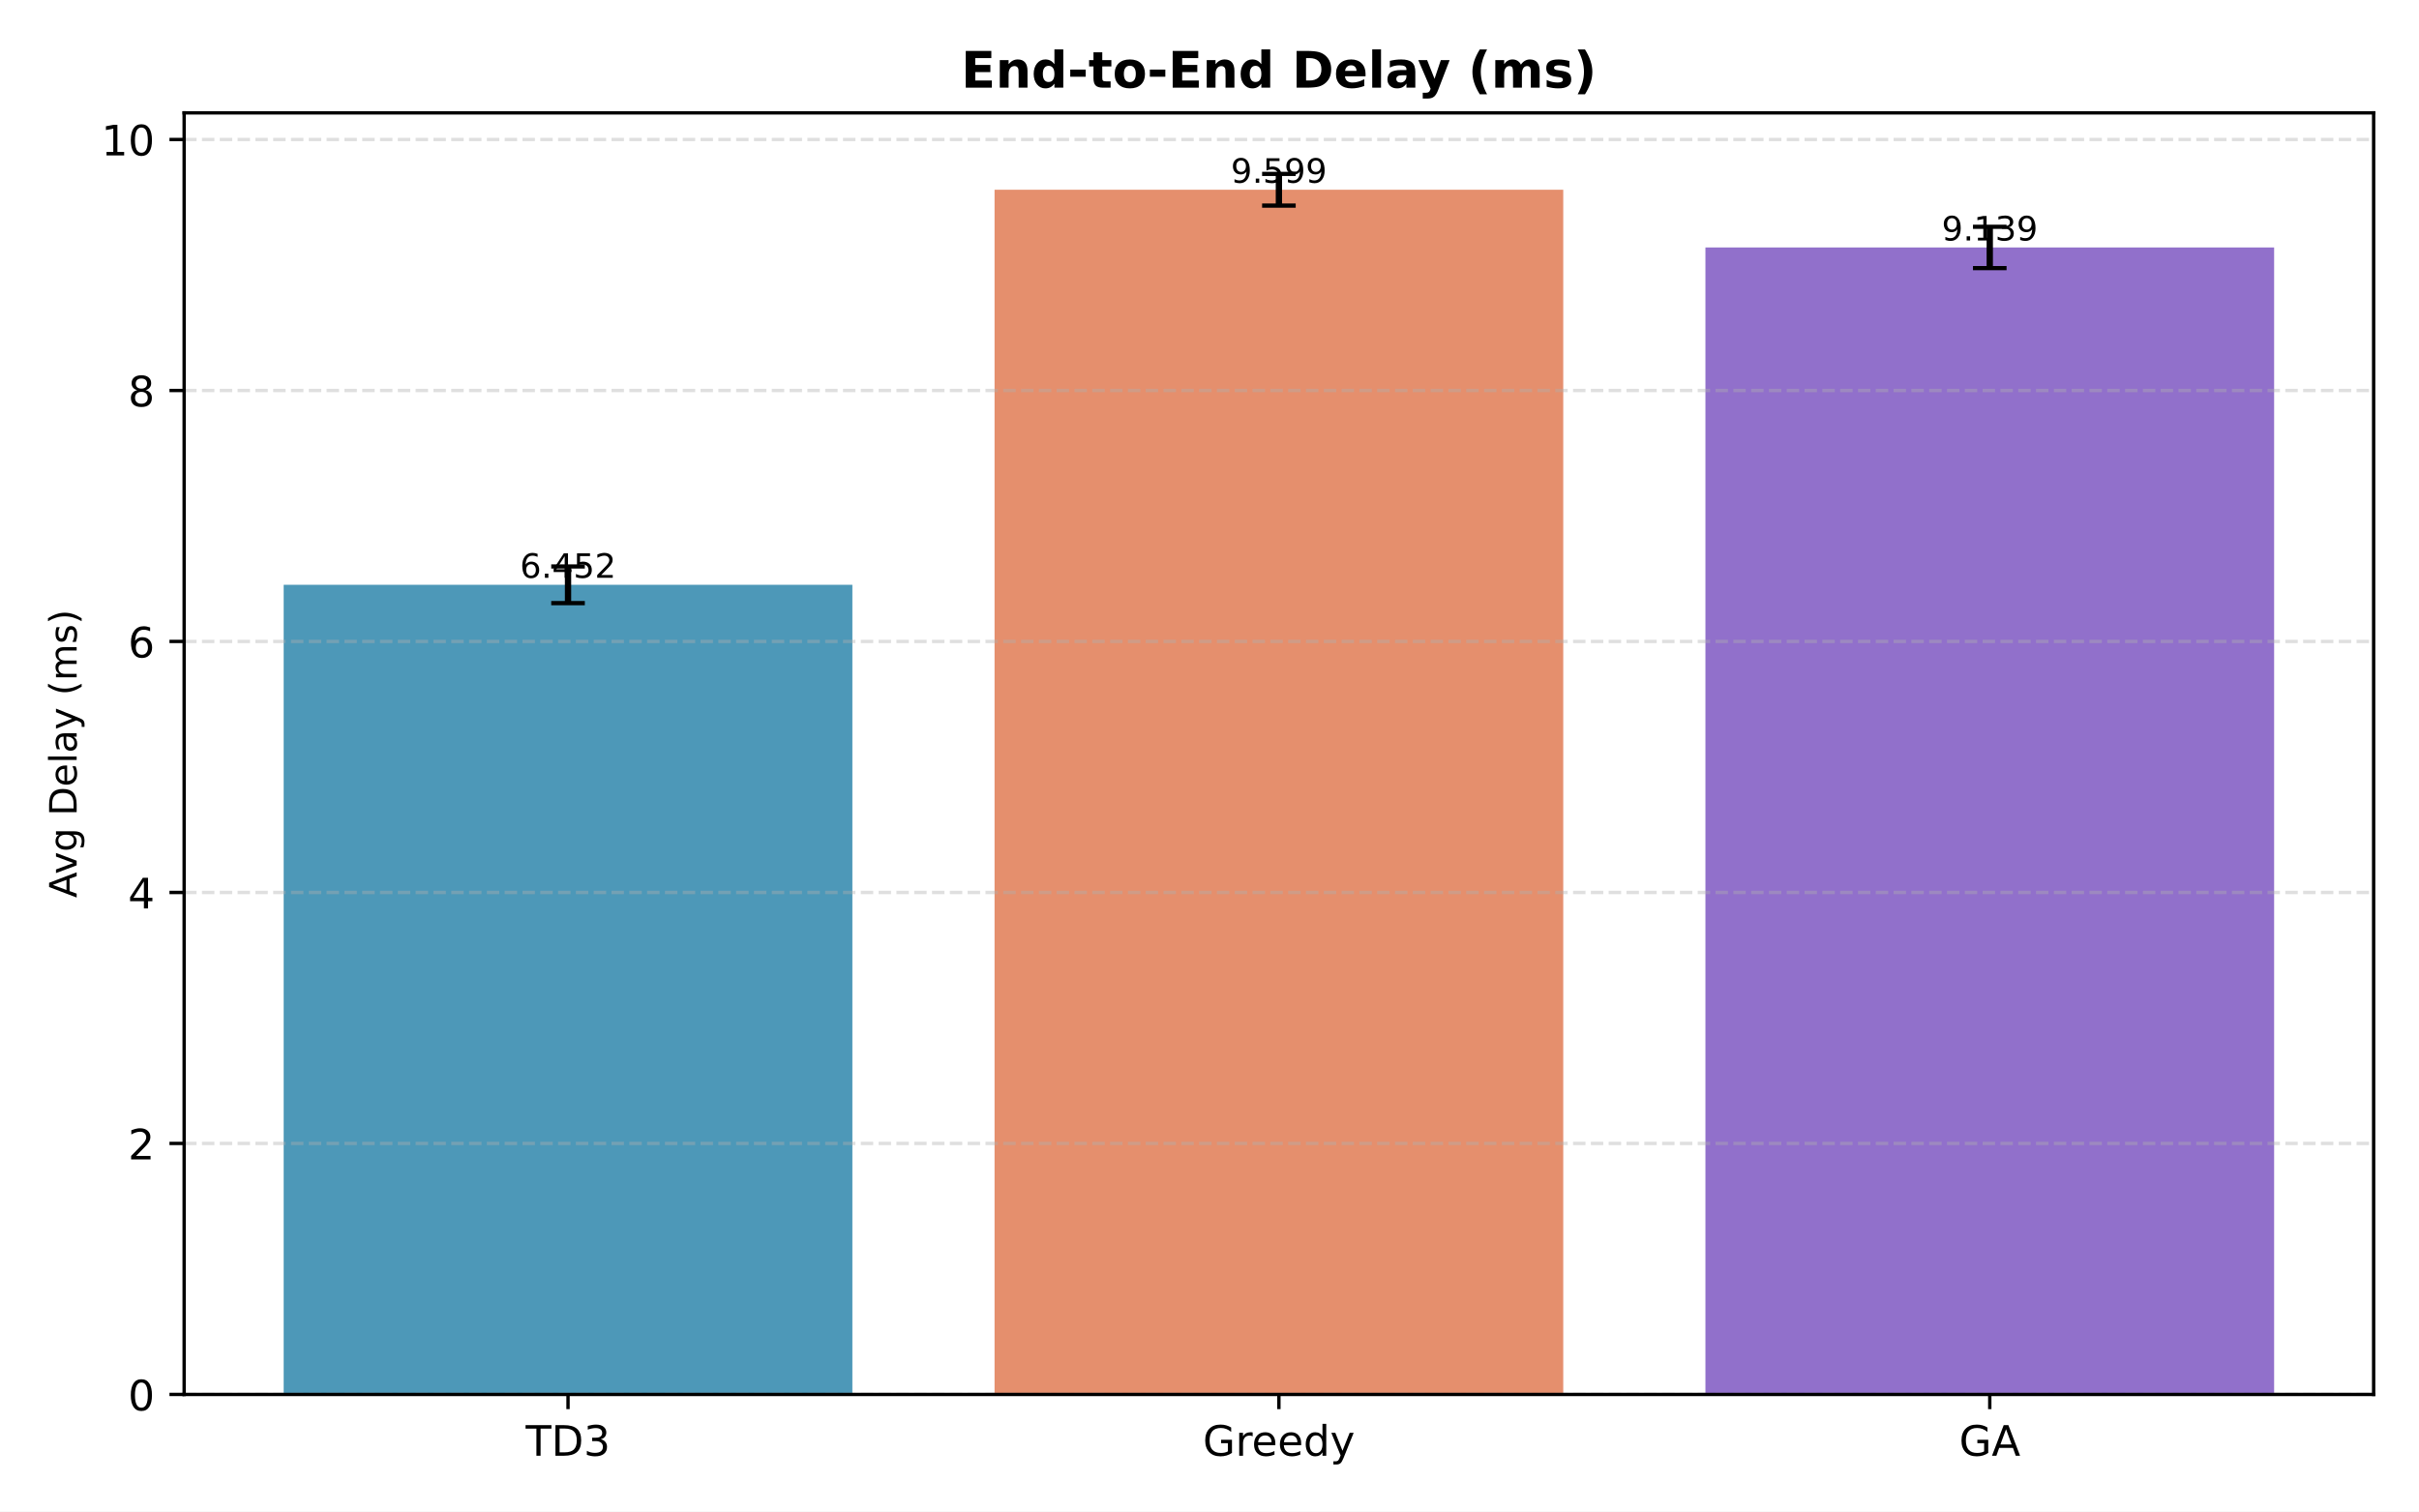
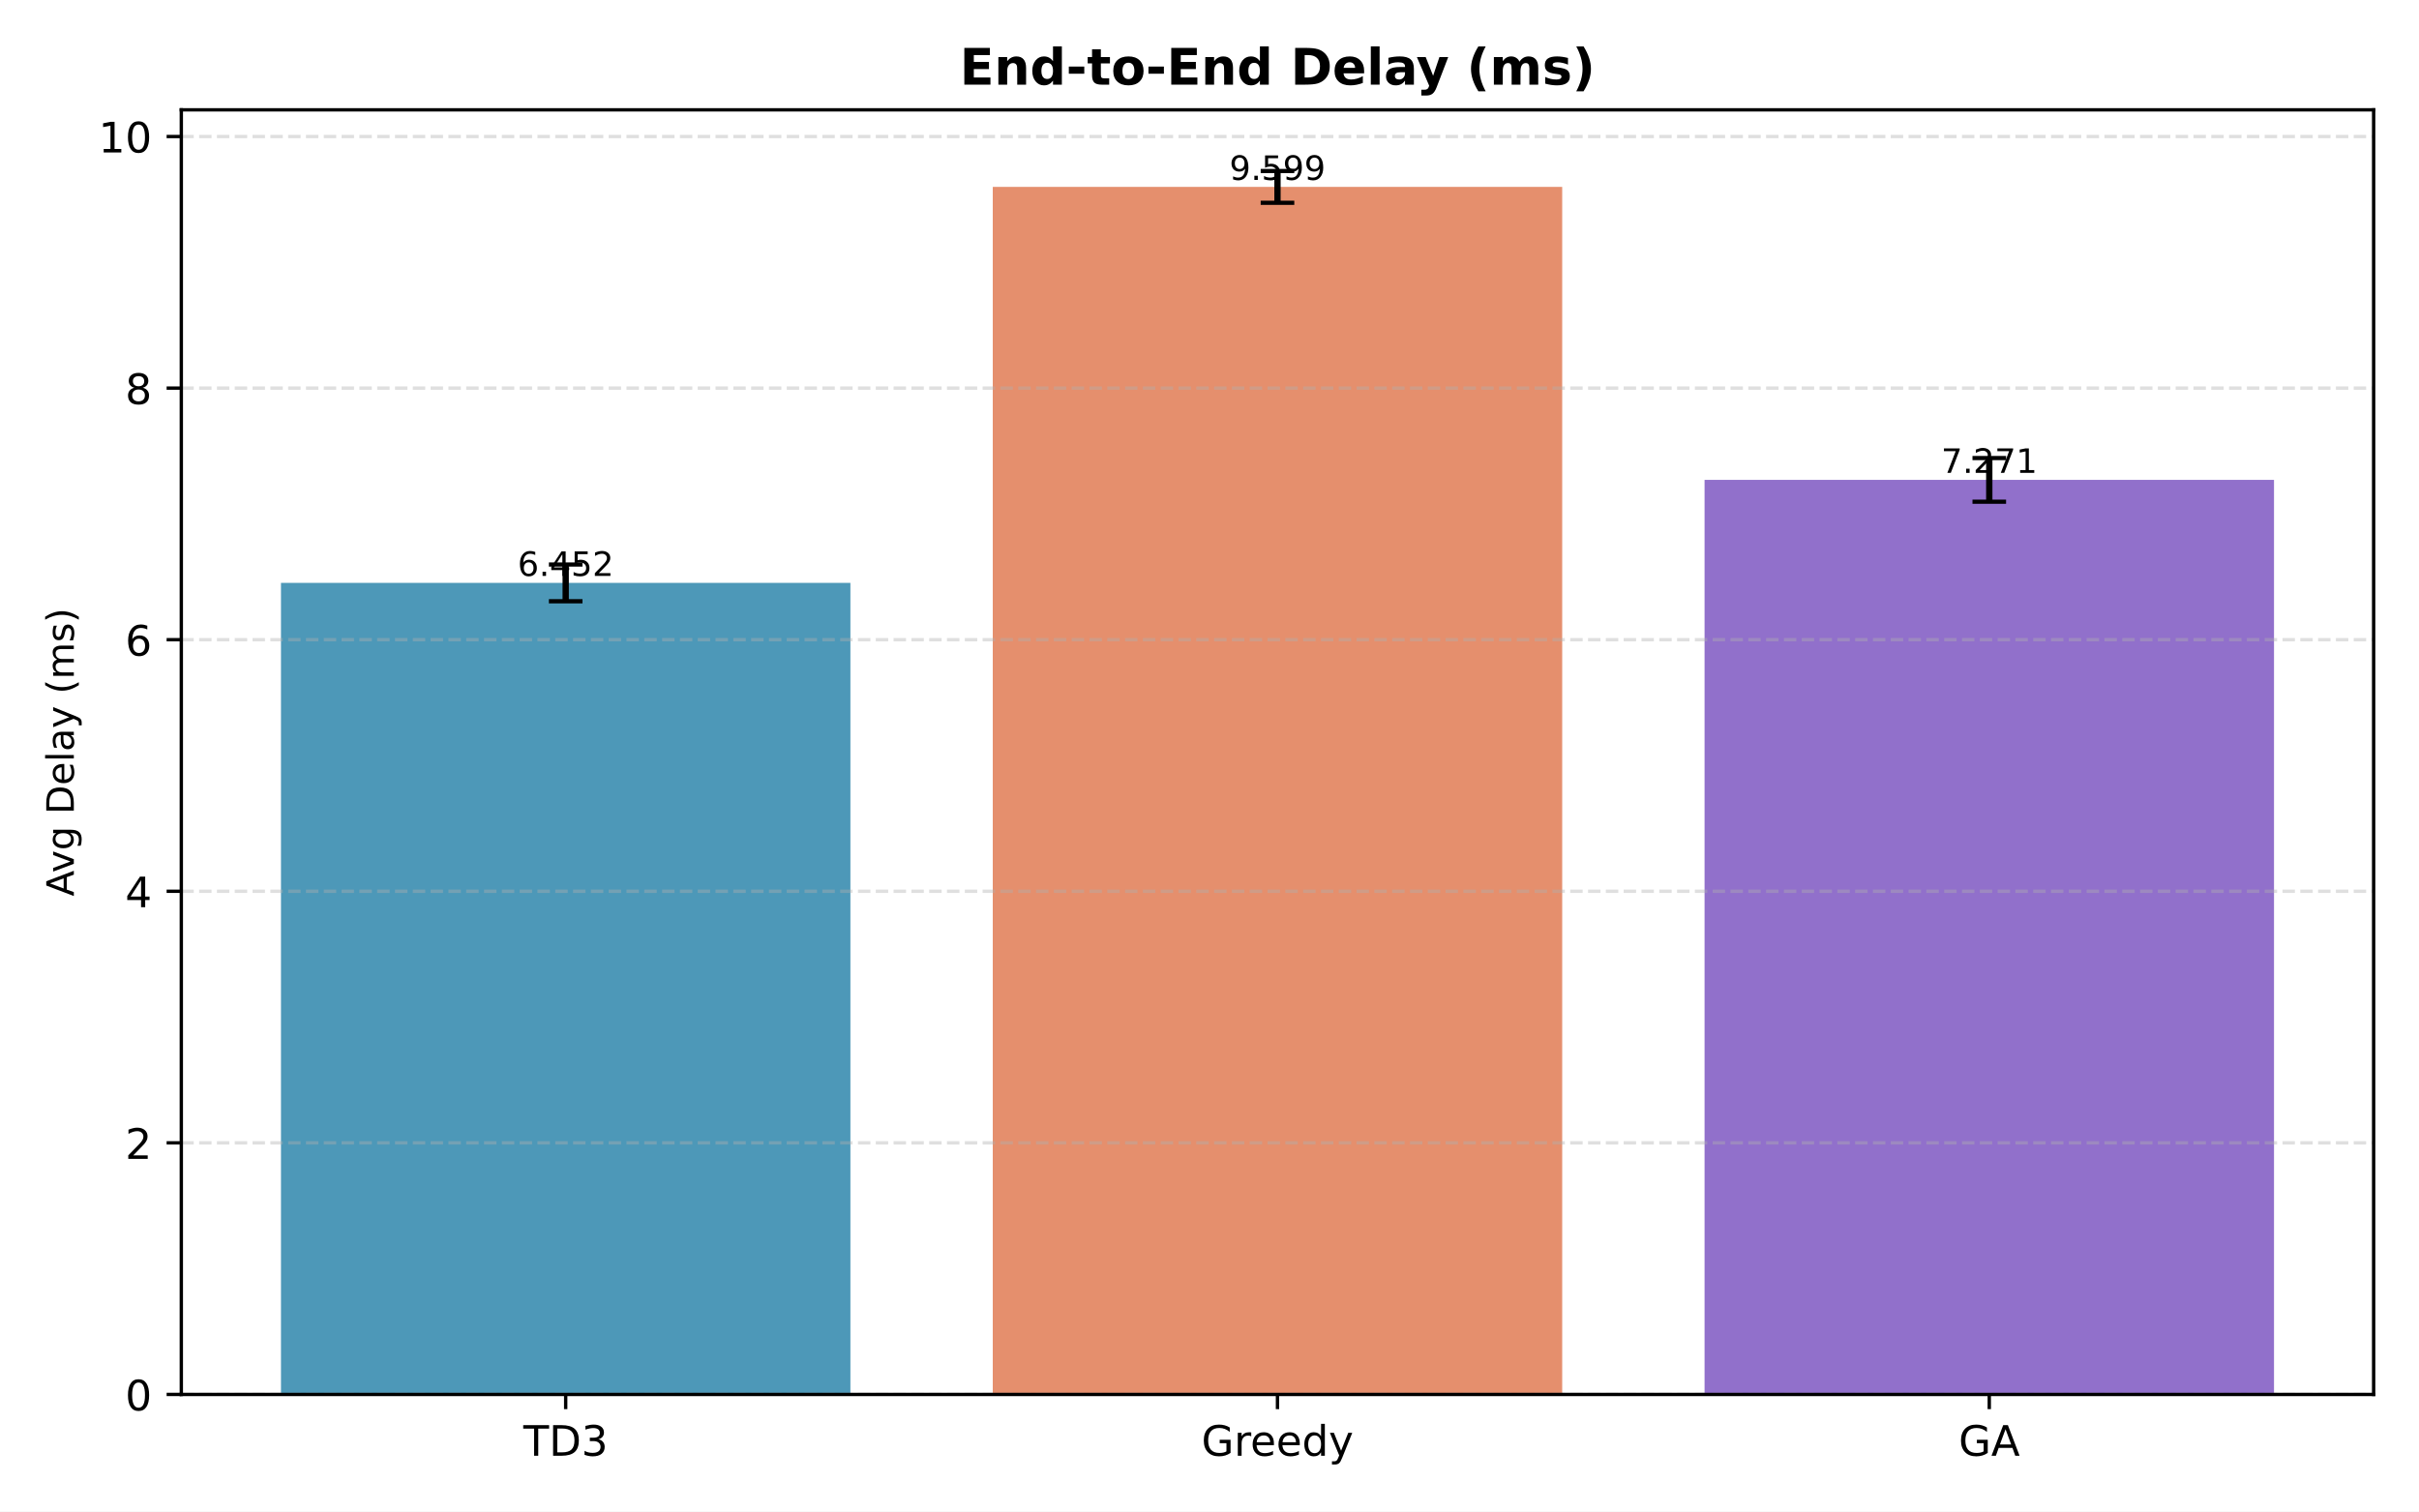
<svg xmlns="http://www.w3.org/2000/svg" xmlns:xlink="http://www.w3.org/1999/xlink" width="576pt" height="360pt" viewBox="0 0 576 360" version="1.1">
  <defs>
    <style type="text/css">*{stroke-linejoin: round; stroke-linecap: butt}</style>
  </defs>
  <g id="figure_1">
    <g id="patch_1">
      <path d="M 0 360  L 576 360  L 576 0  L 0 0  z " style="fill: #ffffff" />
    </g>
    <g id="axes_1">
      <g id="patch_2">
-         <path d="M 43.85 332.12  L 565.2 332.12  L 565.2 26.88  L 43.85 26.88  z " style="fill: #ffffff" />
+         <path d="M 43.175 332.12  L 565.2 332.12  L 565.2 26.16  L 43.175 26.16  z " style="fill: #ffffff" />
      </g>
      <g id="patch_3">
-         <path d="M 67.548 332.12  L 202.963 332.12  L 202.963 139.281  L 67.548 139.281  z " clip-path="url(#pb5a8a7f595)" style="fill: #2e86ab; opacity: 0.85" />
+         <path d="M 66.903 332.12  L 202.494 332.12  L 202.494 138.826  L 66.903 138.826  z " clip-path="url(#pa644d713cf)" style="fill: #2e86ab; opacity: 0.85" />
      </g>
      <g id="patch_4">
-         <path d="M 236.817 332.12  L 372.233 332.12  L 372.233 45.191  L 236.817 45.191  z " clip-path="url(#pb5a8a7f595)" style="fill: #e07b54; opacity: 0.85" />
+         <path d="M 236.392 332.12  L 371.983 332.12  L 371.983 44.514  L 236.392 44.514  z " clip-path="url(#pa644d713cf)" style="fill: #e07b54; opacity: 0.85" />
      </g>
      <g id="patch_5">
-         <path d="M 406.087 332.12  L 541.502 332.12  L 541.502 58.938  L 406.087 58.938  z " clip-path="url(#pb5a8a7f595)" style="fill: #7e57c2; opacity: 0.85" />
+         <path d="M 405.881 332.12  L 541.472 332.12  L 541.472 114.29  L 405.881 114.29  z " clip-path="url(#pa644d713cf)" style="fill: #7e57c2; opacity: 0.85" />
      </g>
      <g id="matplotlib.axis_1">
        <g id="xtick_1">
          <g id="line2d_1">
            <defs>
-               <path id="mc6d47e766d" d="M 0 0  L 0 3.5  " style="stroke: #000000; stroke-width: 0.8" />
+               <path id="m3c0562cc60" d="M 0 0  L 0 3.5  " style="stroke: #000000; stroke-width: 0.8" />
            </defs>
            <g>
-               <use xlink:href="#mc6d47e766d" x="135.256" y="332.12" style="stroke: #000000; stroke-width: 0.8" />
+               <use xlink:href="#m3c0562cc60" x="134.699" y="332.12" style="stroke: #000000; stroke-width: 0.8" />
            </g>
          </g>
          <g id="text_1">
-             <g transform="translate(125.1704 346.7184) scale(0.1 -0.1)">
+             <g transform="translate(124.6137 346.7184) scale(0.1 -0.1)">
              <defs>
                <path id="DejaVuSans-54" d="M -19 4666  L 3928 4666  L 3928 4134  L 2272 4134  L 2272 0  L 1638 0  L 1638 4134  L -19 4134  L -19 4666  z " transform="scale(0.015625)" />
                <path id="DejaVuSans-44" d="M 1259 4147  L 1259 519  L 2022 519  Q 2988 519 3436 956  Q 3884 1394 3884 2338  Q 3884 3275 3436 3711  Q 2988 4147 2022 4147  L 1259 4147  z M 628 4666  L 1925 4666  Q 3281 4666 3915 4102  Q 4550 3538 4550 2338  Q 4550 1131 3912 565  Q 3275 0 1925 0  L 628 0  L 628 4666  z " transform="scale(0.015625)" />
                <path id="DejaVuSans-33" d="M 2597 2516  Q 3050 2419 3304 2112  Q 3559 1806 3559 1356  Q 3559 666 3084 287  Q 2609 -91 1734 -91  Q 1441 -91 1130 -33  Q 819 25 488 141  L 488 750  Q 750 597 1062 519  Q 1375 441 1716 441  Q 2309 441 2620 675  Q 2931 909 2931 1356  Q 2931 1769 2642 2001  Q 2353 2234 1838 2234  L 1294 2234  L 1294 2753  L 1863 2753  Q 2328 2753 2575 2939  Q 2822 3125 2822 3475  Q 2822 3834 2567 4026  Q 2313 4219 1838 4219  Q 1578 4219 1281 4162  Q 984 4106 628 3988  L 628 4550  Q 988 4650 1302 4700  Q 1616 4750 1894 4750  Q 2613 4750 3031 4423  Q 3450 4097 3450 3541  Q 3450 3153 3228 2886  Q 3006 2619 2597 2516  z " transform="scale(0.015625)" />
              </defs>
              <use xlink:href="#DejaVuSans-54" />
              <use xlink:href="#DejaVuSans-44" transform="translate(61.08398 0)" />
              <use xlink:href="#DejaVuSans-33" transform="translate(138.0859 0)" />
            </g>
          </g>
        </g>
        <g id="xtick_2">
          <g id="line2d_2">
            <g>
-               <use xlink:href="#mc6d47e766d" x="304.525" y="332.12" style="stroke: #000000; stroke-width: 0.8" />
+               <use xlink:href="#m3c0562cc60" x="304.188" y="332.12" style="stroke: #000000; stroke-width: 0.8" />
            </g>
          </g>
          <g id="text_2">
-             <g transform="translate(286.4211 346.7184) scale(0.1 -0.1)">
+             <g transform="translate(286.0836 346.7184) scale(0.1 -0.1)">
              <defs>
                <path id="DejaVuSans-47" d="M 3809 666  L 3809 1919  L 2778 1919  L 2778 2438  L 4434 2438  L 4434 434  Q 4069 175 3628 42  Q 3188 -91 2688 -91  Q 1594 -91 976 548  Q 359 1188 359 2328  Q 359 3472 976 4111  Q 1594 4750 2688 4750  Q 3144 4750 3555 4637  Q 3966 4525 4313 4306  L 4313 3634  Q 3963 3931 3569 4081  Q 3175 4231 2741 4231  Q 1884 4231 1454 3753  Q 1025 3275 1025 2328  Q 1025 1384 1454 906  Q 1884 428 2741 428  Q 3075 428 3337 486  Q 3600 544 3809 666  z " transform="scale(0.015625)" />
                <path id="DejaVuSans-72" d="M 2631 2963  Q 2534 3019 2420 3045  Q 2306 3072 2169 3072  Q 1681 3072 1420 2755  Q 1159 2438 1159 1844  L 1159 0  L 581 0  L 581 3500  L 1159 3500  L 1159 2956  Q 1341 3275 1631 3429  Q 1922 3584 2338 3584  Q 2397 3584 2469 3576  Q 2541 3569 2628 3553  L 2631 2963  z " transform="scale(0.015625)" />
                <path id="DejaVuSans-65" d="M 3597 1894  L 3597 1613  L 953 1613  Q 991 1019 1311 708  Q 1631 397 2203 397  Q 2534 397 2845 478  Q 3156 559 3463 722  L 3463 178  Q 3153 47 2828 -22  Q 2503 -91 2169 -91  Q 1331 -91 842 396  Q 353 884 353 1716  Q 353 2575 817 3079  Q 1281 3584 2069 3584  Q 2775 3584 3186 3129  Q 3597 2675 3597 1894  z M 3022 2063  Q 3016 2534 2758 2815  Q 2500 3097 2075 3097  Q 1594 3097 1305 2825  Q 1016 2553 972 2059  L 3022 2063  z " transform="scale(0.015625)" />
                <path id="DejaVuSans-64" d="M 2906 2969  L 2906 4863  L 3481 4863  L 3481 0  L 2906 0  L 2906 525  Q 2725 213 2448 61  Q 2172 -91 1784 -91  Q 1150 -91 751 415  Q 353 922 353 1747  Q 353 2572 751 3078  Q 1150 3584 1784 3584  Q 2172 3584 2448 3432  Q 2725 3281 2906 2969  z M 947 1747  Q 947 1113 1208 752  Q 1469 391 1925 391  Q 2381 391 2643 752  Q 2906 1113 2906 1747  Q 2906 2381 2643 2742  Q 2381 3103 1925 3103  Q 1469 3103 1208 2742  Q 947 2381 947 1747  z " transform="scale(0.015625)" />
                <path id="DejaVuSans-79" d="M 2059 -325  Q 1816 -950 1584 -1140  Q 1353 -1331 966 -1331  L 506 -1331  L 506 -850  L 844 -850  Q 1081 -850 1212 -737  Q 1344 -625 1503 -206  L 1606 56  L 191 3500  L 800 3500  L 1894 763  L 2988 3500  L 3597 3500  L 2059 -325  z " transform="scale(0.015625)" />
              </defs>
              <use xlink:href="#DejaVuSans-47" />
              <use xlink:href="#DejaVuSans-72" transform="translate(77.49023 0)" />
              <use xlink:href="#DejaVuSans-65" transform="translate(116.3535 0)" />
              <use xlink:href="#DejaVuSans-65" transform="translate(177.877 0)" />
              <use xlink:href="#DejaVuSans-64" transform="translate(239.4004 0)" />
              <use xlink:href="#DejaVuSans-79" transform="translate(302.877 0)" />
            </g>
          </g>
        </g>
        <g id="xtick_3">
          <g id="line2d_3">
            <g>
-               <use xlink:href="#mc6d47e766d" x="473.794" y="332.12" style="stroke: #000000; stroke-width: 0.8" />
+               <use xlink:href="#m3c0562cc60" x="473.676" y="332.12" style="stroke: #000000; stroke-width: 0.8" />
            </g>
          </g>
          <g id="text_3">
-             <g transform="translate(466.4999 346.7184) scale(0.1 -0.1)">
+             <g transform="translate(466.3816 346.7184) scale(0.1 -0.1)">
              <defs>
                <path id="DejaVuSans-41" d="M 2188 4044  L 1331 1722  L 3047 1722  L 2188 4044  z M 1831 4666  L 2547 4666  L 4325 0  L 3669 0  L 3244 1197  L 1141 1197  L 716 0  L 50 0  L 1831 4666  z " transform="scale(0.015625)" />
              </defs>
              <use xlink:href="#DejaVuSans-47" />
              <use xlink:href="#DejaVuSans-41" transform="translate(77.49023 0)" />
            </g>
          </g>
        </g>
      </g>
      <g id="matplotlib.axis_2">
        <g id="ytick_1">
          <g id="line2d_4">
-             <path d="M 43.85 332.12  L 565.2 332.12  " clip-path="url(#pb5a8a7f595)" style="fill: none; stroke-dasharray: 2.96,1.28; stroke-dashoffset: 0; stroke: #b0b0b0; stroke-opacity: 0.4; stroke-width: 0.8" />
+             <path d="M 43.175 332.12  L 565.2 332.12  " clip-path="url(#pa644d713cf)" style="fill: none; stroke-dasharray: 2.96,1.28; stroke-dashoffset: 0; stroke: #b0b0b0; stroke-opacity: 0.4; stroke-width: 0.8" />
          </g>
          <g id="line2d_5">
            <defs>
-               <path id="m8363a8ad23" d="M 0 0  L -3.5 0  " style="stroke: #000000; stroke-width: 0.8" />
+               <path id="me67ec8f1b5" d="M 0 0  L -3.5 0  " style="stroke: #000000; stroke-width: 0.8" />
            </defs>
            <g>
-               <use xlink:href="#m8363a8ad23" x="43.85" y="332.12" style="stroke: #000000; stroke-width: 0.8" />
+               <use xlink:href="#me67ec8f1b5" x="43.175" y="332.12" style="stroke: #000000; stroke-width: 0.8" />
            </g>
          </g>
          <g id="text_4">
-             <g transform="translate(30.4875 335.9192) scale(0.1 -0.1)">
+             <g transform="translate(29.8125 335.9192) scale(0.1 -0.1)">
              <defs>
                <path id="DejaVuSans-30" d="M 2034 4250  Q 1547 4250 1301 3770  Q 1056 3291 1056 2328  Q 1056 1369 1301 889  Q 1547 409 2034 409  Q 2525 409 2770 889  Q 3016 1369 3016 2328  Q 3016 3291 2770 3770  Q 2525 4250 2034 4250  z M 2034 4750  Q 2819 4750 3233 4129  Q 3647 3509 3647 2328  Q 3647 1150 3233 529  Q 2819 -91 2034 -91  Q 1250 -91 836 529  Q 422 1150 422 2328  Q 422 3509 836 4129  Q 1250 4750 2034 4750  z " transform="scale(0.015625)" />
              </defs>
              <use xlink:href="#DejaVuSans-30" />
            </g>
          </g>
        </g>
        <g id="ytick_2">
          <g id="line2d_6">
-             <path d="M 43.85 272.339  L 565.2 272.339  " clip-path="url(#pb5a8a7f595)" style="fill: none; stroke-dasharray: 2.96,1.28; stroke-dashoffset: 0; stroke: #b0b0b0; stroke-opacity: 0.4; stroke-width: 0.8" />
+             <path d="M 43.175 272.198  L 565.2 272.198  " clip-path="url(#pa644d713cf)" style="fill: none; stroke-dasharray: 2.96,1.28; stroke-dashoffset: 0; stroke: #b0b0b0; stroke-opacity: 0.4; stroke-width: 0.8" />
          </g>
          <g id="line2d_7">
            <g>
-               <use xlink:href="#m8363a8ad23" x="43.85" y="272.339" style="stroke: #000000; stroke-width: 0.8" />
+               <use xlink:href="#me67ec8f1b5" x="43.175" y="272.198" style="stroke: #000000; stroke-width: 0.8" />
            </g>
          </g>
          <g id="text_5">
-             <g transform="translate(30.4875 276.1387) scale(0.1 -0.1)">
+             <g transform="translate(29.8125 275.9976) scale(0.1 -0.1)">
              <defs>
                <path id="DejaVuSans-32" d="M 1228 531  L 3431 531  L 3431 0  L 469 0  L 469 531  Q 828 903 1448 1529  Q 2069 2156 2228 2338  Q 2531 2678 2651 2914  Q 2772 3150 2772 3378  Q 2772 3750 2511 3984  Q 2250 4219 1831 4219  Q 1534 4219 1204 4116  Q 875 4013 500 3803  L 500 4441  Q 881 4594 1212 4672  Q 1544 4750 1819 4750  Q 2544 4750 2975 4387  Q 3406 4025 3406 3419  Q 3406 3131 3298 2873  Q 3191 2616 2906 2266  Q 2828 2175 2409 1742  Q 1991 1309 1228 531  z " transform="scale(0.015625)" />
              </defs>
              <use xlink:href="#DejaVuSans-32" />
            </g>
          </g>
        </g>
        <g id="ytick_3">
          <g id="line2d_8">
-             <path d="M 43.85 212.559  L 565.2 212.559  " clip-path="url(#pb5a8a7f595)" style="fill: none; stroke-dasharray: 2.96,1.28; stroke-dashoffset: 0; stroke: #b0b0b0; stroke-opacity: 0.4; stroke-width: 0.8" />
+             <path d="M 43.175 212.277  L 565.2 212.277  " clip-path="url(#pa644d713cf)" style="fill: none; stroke-dasharray: 2.96,1.28; stroke-dashoffset: 0; stroke: #b0b0b0; stroke-opacity: 0.4; stroke-width: 0.8" />
          </g>
          <g id="line2d_9">
            <g>
-               <use xlink:href="#m8363a8ad23" x="43.85" y="212.559" style="stroke: #000000; stroke-width: 0.8" />
+               <use xlink:href="#me67ec8f1b5" x="43.175" y="212.277" style="stroke: #000000; stroke-width: 0.8" />
            </g>
          </g>
          <g id="text_6">
-             <g transform="translate(30.4875 216.3581) scale(0.1 -0.1)">
+             <g transform="translate(29.8125 216.0761) scale(0.1 -0.1)">
              <defs>
                <path id="DejaVuSans-34" d="M 2419 4116  L 825 1625  L 2419 1625  L 2419 4116  z M 2253 4666  L 3047 4666  L 3047 1625  L 3713 1625  L 3713 1100  L 3047 1100  L 3047 0  L 2419 0  L 2419 1100  L 313 1100  L 313 1709  L 2253 4666  z " transform="scale(0.015625)" />
              </defs>
              <use xlink:href="#DejaVuSans-34" />
            </g>
          </g>
        </g>
        <g id="ytick_4">
          <g id="line2d_10">
-             <path d="M 43.85 152.778  L 565.2 152.778  " clip-path="url(#pb5a8a7f595)" style="fill: none; stroke-dasharray: 2.96,1.28; stroke-dashoffset: 0; stroke: #b0b0b0; stroke-opacity: 0.4; stroke-width: 0.8" />
+             <path d="M 43.175 152.355  L 565.2 152.355  " clip-path="url(#pa644d713cf)" style="fill: none; stroke-dasharray: 2.96,1.28; stroke-dashoffset: 0; stroke: #b0b0b0; stroke-opacity: 0.4; stroke-width: 0.8" />
          </g>
          <g id="line2d_11">
            <g>
-               <use xlink:href="#m8363a8ad23" x="43.85" y="152.778" style="stroke: #000000; stroke-width: 0.8" />
+               <use xlink:href="#me67ec8f1b5" x="43.175" y="152.355" style="stroke: #000000; stroke-width: 0.8" />
            </g>
          </g>
          <g id="text_7">
-             <g transform="translate(30.4875 156.5775) scale(0.1 -0.1)">
+             <g transform="translate(29.8125 156.1545) scale(0.1 -0.1)">
              <defs>
                <path id="DejaVuSans-36" d="M 2113 2584  Q 1688 2584 1439 2293  Q 1191 2003 1191 1497  Q 1191 994 1439 701  Q 1688 409 2113 409  Q 2538 409 2786 701  Q 3034 994 3034 1497  Q 3034 2003 2786 2293  Q 2538 2584 2113 2584  z M 3366 4563  L 3366 3988  Q 3128 4100 2886 4159  Q 2644 4219 2406 4219  Q 1781 4219 1451 3797  Q 1122 3375 1075 2522  Q 1259 2794 1537 2939  Q 1816 3084 2150 3084  Q 2853 3084 3261 2657  Q 3669 2231 3669 1497  Q 3669 778 3244 343  Q 2819 -91 2113 -91  Q 1303 -91 875 529  Q 447 1150 447 2328  Q 447 3434 972 4092  Q 1497 4750 2381 4750  Q 2619 4750 2861 4703  Q 3103 4656 3366 4563  z " transform="scale(0.015625)" />
              </defs>
              <use xlink:href="#DejaVuSans-36" />
            </g>
          </g>
        </g>
        <g id="ytick_5">
          <g id="line2d_12">
-             <path d="M 43.85 92.998  L 565.2 92.998  " clip-path="url(#pb5a8a7f595)" style="fill: none; stroke-dasharray: 2.96,1.28; stroke-dashoffset: 0; stroke: #b0b0b0; stroke-opacity: 0.4; stroke-width: 0.8" />
+             <path d="M 43.175 92.434  L 565.2 92.434  " clip-path="url(#pa644d713cf)" style="fill: none; stroke-dasharray: 2.96,1.28; stroke-dashoffset: 0; stroke: #b0b0b0; stroke-opacity: 0.4; stroke-width: 0.8" />
          </g>
          <g id="line2d_13">
            <g>
-               <use xlink:href="#m8363a8ad23" x="43.85" y="92.998" style="stroke: #000000; stroke-width: 0.8" />
+               <use xlink:href="#me67ec8f1b5" x="43.175" y="92.434" style="stroke: #000000; stroke-width: 0.8" />
            </g>
          </g>
          <g id="text_8">
-             <g transform="translate(30.4875 96.79695) scale(0.1 -0.1)">
+             <g transform="translate(29.8125 96.23291) scale(0.1 -0.1)">
              <defs>
                <path id="DejaVuSans-38" d="M 2034 2216  Q 1584 2216 1326 1975  Q 1069 1734 1069 1313  Q 1069 891 1326 650  Q 1584 409 2034 409  Q 2484 409 2743 651  Q 3003 894 3003 1313  Q 3003 1734 2745 1975  Q 2488 2216 2034 2216  z M 1403 2484  Q 997 2584 770 2862  Q 544 3141 544 3541  Q 544 4100 942 4425  Q 1341 4750 2034 4750  Q 2731 4750 3128 4425  Q 3525 4100 3525 3541  Q 3525 3141 3298 2862  Q 3072 2584 2669 2484  Q 3125 2378 3379 2068  Q 3634 1759 3634 1313  Q 3634 634 3220 271  Q 2806 -91 2034 -91  Q 1263 -91 848 271  Q 434 634 434 1313  Q 434 1759 690 2068  Q 947 2378 1403 2484  z M 1172 3481  Q 1172 3119 1398 2916  Q 1625 2713 2034 2713  Q 2441 2713 2670 2916  Q 2900 3119 2900 3481  Q 2900 3844 2670 4047  Q 2441 4250 2034 4250  Q 1625 4250 1398 4047  Q 1172 3844 1172 3481  z " transform="scale(0.015625)" />
              </defs>
              <use xlink:href="#DejaVuSans-38" />
            </g>
          </g>
        </g>
        <g id="ytick_6">
          <g id="line2d_14">
-             <path d="M 43.85 33.217  L 565.2 33.217  " clip-path="url(#pb5a8a7f595)" style="fill: none; stroke-dasharray: 2.96,1.28; stroke-dashoffset: 0; stroke: #b0b0b0; stroke-opacity: 0.4; stroke-width: 0.8" />
+             <path d="M 43.175 32.512  L 565.2 32.512  " clip-path="url(#pa644d713cf)" style="fill: none; stroke-dasharray: 2.96,1.28; stroke-dashoffset: 0; stroke: #b0b0b0; stroke-opacity: 0.4; stroke-width: 0.8" />
          </g>
          <g id="line2d_15">
            <g>
-               <use xlink:href="#m8363a8ad23" x="43.85" y="33.217" style="stroke: #000000; stroke-width: 0.8" />
+               <use xlink:href="#me67ec8f1b5" x="43.175" y="32.512" style="stroke: #000000; stroke-width: 0.8" />
            </g>
          </g>
          <g id="text_9">
-             <g transform="translate(24.125 37.01638) scale(0.1 -0.1)">
+             <g transform="translate(23.45 36.31133) scale(0.1 -0.1)">
              <defs>
                <path id="DejaVuSans-31" d="M 794 531  L 1825 531  L 1825 4091  L 703 3866  L 703 4441  L 1819 4666  L 2450 4666  L 2450 531  L 3481 531  L 3481 0  L 794 0  L 794 531  z " transform="scale(0.015625)" />
              </defs>
              <use xlink:href="#DejaVuSans-31" />
              <use xlink:href="#DejaVuSans-30" transform="translate(63.62305 0)" />
            </g>
          </g>
        </g>
        <g id="text_10">
-           <g transform="translate(18.25328 213.8385) rotate(-90) scale(0.09 -0.09)">
+           <g transform="translate(17.57828 213.4785) rotate(-90) scale(0.09 -0.09)">
            <defs>
              <path id="DejaVuSans-76" d="M 191 3500  L 800 3500  L 1894 563  L 2988 3500  L 3597 3500  L 2284 0  L 1503 0  L 191 3500  z " transform="scale(0.015625)" />
              <path id="DejaVuSans-67" d="M 2906 1791  Q 2906 2416 2648 2759  Q 2391 3103 1925 3103  Q 1463 3103 1205 2759  Q 947 2416 947 1791  Q 947 1169 1205 825  Q 1463 481 1925 481  Q 2391 481 2648 825  Q 2906 1169 2906 1791  z M 3481 434  Q 3481 -459 3084 -895  Q 2688 -1331 1869 -1331  Q 1566 -1331 1297 -1286  Q 1028 -1241 775 -1147  L 775 -588  Q 1028 -725 1275 -790  Q 1522 -856 1778 -856  Q 2344 -856 2625 -561  Q 2906 -266 2906 331  L 2906 616  Q 2728 306 2450 153  Q 2172 0 1784 0  Q 1141 0 747 490  Q 353 981 353 1791  Q 353 2603 747 3093  Q 1141 3584 1784 3584  Q 2172 3584 2450 3431  Q 2728 3278 2906 2969  L 2906 3500  L 3481 3500  L 3481 434  z " transform="scale(0.015625)" />
              <path id="DejaVuSans-20" transform="scale(0.015625)" />
              <path id="DejaVuSans-6c" d="M 603 4863  L 1178 4863  L 1178 0  L 603 0  L 603 4863  z " transform="scale(0.015625)" />
              <path id="DejaVuSans-61" d="M 2194 1759  Q 1497 1759 1228 1600  Q 959 1441 959 1056  Q 959 750 1161 570  Q 1363 391 1709 391  Q 2188 391 2477 730  Q 2766 1069 2766 1631  L 2766 1759  L 2194 1759  z M 3341 1997  L 3341 0  L 2766 0  L 2766 531  Q 2569 213 2275 61  Q 1981 -91 1556 -91  Q 1019 -91 701 211  Q 384 513 384 1019  Q 384 1609 779 1909  Q 1175 2209 1959 2209  L 2766 2209  L 2766 2266  Q 2766 2663 2505 2880  Q 2244 3097 1772 3097  Q 1472 3097 1187 3025  Q 903 2953 641 2809  L 641 3341  Q 956 3463 1253 3523  Q 1550 3584 1831 3584  Q 2591 3584 2966 3190  Q 3341 2797 3341 1997  z " transform="scale(0.015625)" />
              <path id="DejaVuSans-28" d="M 1984 4856  Q 1566 4138 1362 3434  Q 1159 2731 1159 2009  Q 1159 1288 1364 580  Q 1569 -128 1984 -844  L 1484 -844  Q 1016 -109 783 600  Q 550 1309 550 2009  Q 550 2706 781 3412  Q 1013 4119 1484 4856  L 1984 4856  z " transform="scale(0.015625)" />
              <path id="DejaVuSans-6d" d="M 3328 2828  Q 3544 3216 3844 3400  Q 4144 3584 4550 3584  Q 5097 3584 5394 3201  Q 5691 2819 5691 2113  L 5691 0  L 5113 0  L 5113 2094  Q 5113 2597 4934 2840  Q 4756 3084 4391 3084  Q 3944 3084 3684 2787  Q 3425 2491 3425 1978  L 3425 0  L 2847 0  L 2847 2094  Q 2847 2600 2669 2842  Q 2491 3084 2119 3084  Q 1678 3084 1418 2786  Q 1159 2488 1159 1978  L 1159 0  L 581 0  L 581 3500  L 1159 3500  L 1159 2956  Q 1356 3278 1631 3431  Q 1906 3584 2284 3584  Q 2666 3584 2933 3390  Q 3200 3197 3328 2828  z " transform="scale(0.015625)" />
              <path id="DejaVuSans-73" d="M 2834 3397  L 2834 2853  Q 2591 2978 2328 3040  Q 2066 3103 1784 3103  Q 1356 3103 1142 2972  Q 928 2841 928 2578  Q 928 2378 1081 2264  Q 1234 2150 1697 2047  L 1894 2003  Q 2506 1872 2764 1633  Q 3022 1394 3022 966  Q 3022 478 2636 193  Q 2250 -91 1575 -91  Q 1294 -91 989 -36  Q 684 19 347 128  L 347 722  Q 666 556 975 473  Q 1284 391 1588 391  Q 1994 391 2212 530  Q 2431 669 2431 922  Q 2431 1156 2273 1281  Q 2116 1406 1581 1522  L 1381 1569  Q 847 1681 609 1914  Q 372 2147 372 2553  Q 372 3047 722 3315  Q 1072 3584 1716 3584  Q 2034 3584 2315 3537  Q 2597 3491 2834 3397  z " transform="scale(0.015625)" />
              <path id="DejaVuSans-29" d="M 513 4856  L 1013 4856  Q 1481 4119 1714 3412  Q 1947 2706 1947 2009  Q 1947 1309 1714 600  Q 1481 -109 1013 -844  L 513 -844  Q 928 -128 1133 580  Q 1338 1288 1338 2009  Q 1338 2731 1133 3434  Q 928 4138 513 4856  z " transform="scale(0.015625)" />
            </defs>
            <use xlink:href="#DejaVuSans-41" />
            <use xlink:href="#DejaVuSans-76" transform="translate(62.5332 0)" />
            <use xlink:href="#DejaVuSans-67" transform="translate(121.7129 0)" />
            <use xlink:href="#DejaVuSans-20" transform="translate(185.1895 0)" />
            <use xlink:href="#DejaVuSans-44" transform="translate(216.9766 0)" />
            <use xlink:href="#DejaVuSans-65" transform="translate(293.9785 0)" />
            <use xlink:href="#DejaVuSans-6c" transform="translate(355.502 0)" />
            <use xlink:href="#DejaVuSans-61" transform="translate(383.2852 0)" />
            <use xlink:href="#DejaVuSans-79" transform="translate(444.5645 0)" />
            <use xlink:href="#DejaVuSans-20" transform="translate(503.7441 0)" />
            <use xlink:href="#DejaVuSans-28" transform="translate(535.5312 0)" />
            <use xlink:href="#DejaVuSans-6d" transform="translate(574.5449 0)" />
            <use xlink:href="#DejaVuSans-73" transform="translate(671.957 0)" />
            <use xlink:href="#DejaVuSans-29" transform="translate(724.0566 0)" />
          </g>
        </g>
      </g>
      <g id="LineCollection_1">
-         <path d="M 135.256 143.646  L 135.256 134.917  " clip-path="url(#pb5a8a7f595)" style="fill: none; stroke: #000000; stroke-width: 1.5" />
-         <path d="M 304.525 48.967  L 304.525 41.415  " clip-path="url(#pb5a8a7f595)" style="fill: none; stroke: #000000; stroke-width: 1.5" />
-         <path d="M 473.794 63.862  L 473.794 54.014  " clip-path="url(#pb5a8a7f595)" style="fill: none; stroke: #000000; stroke-width: 1.5" />
+         <path d="M 134.699 143.201  L 134.699 134.452  " clip-path="url(#pa644d713cf)" style="fill: none; stroke: #000000; stroke-width: 1.5" />
+         <path d="M 304.188 48.299  L 304.188 40.73  " clip-path="url(#pa644d713cf)" style="fill: none; stroke: #000000; stroke-width: 1.5" />
+         <path d="M 473.676 119.491  L 473.676 109.089  " clip-path="url(#pa644d713cf)" style="fill: none; stroke: #000000; stroke-width: 1.5" />
      </g>
      <g id="line2d_16">
        <defs>
-           <path id="m0d1dae92c4" d="M 4 0  L -4 -0  " style="stroke: #000000" />
+           <path id="m3ca2b9be3b" d="M 4 0  L -4 -0  " style="stroke: #000000" />
        </defs>
-         <g clip-path="url(#pb5a8a7f595)">
-           <use xlink:href="#m0d1dae92c4" x="135.256" y="143.646" style="fill: #1f77b4; stroke: #000000" />
-           <use xlink:href="#m0d1dae92c4" x="304.525" y="48.967" style="fill: #1f77b4; stroke: #000000" />
-           <use xlink:href="#m0d1dae92c4" x="473.794" y="63.862" style="fill: #1f77b4; stroke: #000000" />
+         <g clip-path="url(#pa644d713cf)">
+           <use xlink:href="#m3ca2b9be3b" x="134.699" y="143.201" style="fill: #1f77b4; stroke: #000000" />
+           <use xlink:href="#m3ca2b9be3b" x="304.188" y="48.299" style="fill: #1f77b4; stroke: #000000" />
+           <use xlink:href="#m3ca2b9be3b" x="473.676" y="119.491" style="fill: #1f77b4; stroke: #000000" />
        </g>
      </g>
      <g id="line2d_17">
-         <g clip-path="url(#pb5a8a7f595)">
-           <use xlink:href="#m0d1dae92c4" x="135.256" y="134.917" style="fill: #1f77b4; stroke: #000000" />
-           <use xlink:href="#m0d1dae92c4" x="304.525" y="41.415" style="fill: #1f77b4; stroke: #000000" />
-           <use xlink:href="#m0d1dae92c4" x="473.794" y="54.014" style="fill: #1f77b4; stroke: #000000" />
+         <g clip-path="url(#pa644d713cf)">
+           <use xlink:href="#m3ca2b9be3b" x="134.699" y="134.452" style="fill: #1f77b4; stroke: #000000" />
+           <use xlink:href="#m3ca2b9be3b" x="304.188" y="40.73" style="fill: #1f77b4; stroke: #000000" />
+           <use xlink:href="#m3ca2b9be3b" x="473.676" y="109.089" style="fill: #1f77b4; stroke: #000000" />
        </g>
      </g>
      <g id="patch_6">
-         <path d="M 43.85 332.12  L 43.85 26.88  " style="fill: none; stroke: #000000; stroke-width: 0.8; stroke-linejoin: miter; stroke-linecap: square" />
+         <path d="M 43.175 332.12  L 43.175 26.16  " style="fill: none; stroke: #000000; stroke-width: 0.8; stroke-linejoin: miter; stroke-linecap: square" />
      </g>
      <g id="patch_7">
-         <path d="M 565.2 332.12  L 565.2 26.88  " style="fill: none; stroke: #000000; stroke-width: 0.8; stroke-linejoin: miter; stroke-linecap: square" />
+         <path d="M 565.2 332.12  L 565.2 26.16  " style="fill: none; stroke: #000000; stroke-width: 0.8; stroke-linejoin: miter; stroke-linecap: square" />
      </g>
      <g id="patch_8">
-         <path d="M 43.85 332.12  L 565.2 332.12  " style="fill: none; stroke: #000000; stroke-width: 0.8; stroke-linejoin: miter; stroke-linecap: square" />
+         <path d="M 43.175 332.12  L 565.2 332.12  " style="fill: none; stroke: #000000; stroke-width: 0.8; stroke-linejoin: miter; stroke-linecap: square" />
      </g>
      <g id="patch_9">
-         <path d="M 43.85 26.88  L 565.2 26.88  " style="fill: none; stroke: #000000; stroke-width: 0.8; stroke-linejoin: miter; stroke-linecap: square" />
+         <path d="M 43.175 26.16  L 565.2 26.16  " style="fill: none; stroke: #000000; stroke-width: 0.8; stroke-linejoin: miter; stroke-linecap: square" />
      </g>
      <g id="text_11">
-         <g transform="translate(123.8043 137.6176) scale(0.08 -0.08)">
+         <g transform="translate(123.2476 137.1627) scale(0.08 -0.08)">
          <defs>
            <path id="DejaVuSans-2e" d="M 684 794  L 1344 794  L 1344 0  L 684 0  L 684 794  z " transform="scale(0.015625)" />
            <path id="DejaVuSans-35" d="M 691 4666  L 3169 4666  L 3169 4134  L 1269 4134  L 1269 2991  Q 1406 3038 1543 3061  Q 1681 3084 1819 3084  Q 2600 3084 3056 2656  Q 3513 2228 3513 1497  Q 3513 744 3044 326  Q 2575 -91 1722 -91  Q 1428 -91 1123 -41  Q 819 9 494 109  L 494 744  Q 775 591 1075 516  Q 1375 441 1709 441  Q 2250 441 2565 725  Q 2881 1009 2881 1497  Q 2881 1984 2565 2268  Q 2250 2553 1709 2553  Q 1456 2553 1204 2497  Q 953 2441 691 2322  L 691 4666  z " transform="scale(0.015625)" />
          </defs>
          <use xlink:href="#DejaVuSans-36" />
          <use xlink:href="#DejaVuSans-2e" transform="translate(63.62305 0)" />
          <use xlink:href="#DejaVuSans-34" transform="translate(95.41016 0)" />
          <use xlink:href="#DejaVuSans-35" transform="translate(159.0332 0)" />
          <use xlink:href="#DejaVuSans-32" transform="translate(222.6562 0)" />
        </g>
      </g>
      <g id="text_12">
-         <g transform="translate(293.0738 43.52714) scale(0.08 -0.08)">
+         <g transform="translate(292.7362 42.85034) scale(0.08 -0.08)">
          <defs>
            <path id="DejaVuSans-39" d="M 703 97  L 703 672  Q 941 559 1184 500  Q 1428 441 1663 441  Q 2288 441 2617 861  Q 2947 1281 2994 2138  Q 2813 1869 2534 1725  Q 2256 1581 1919 1581  Q 1219 1581 811 2004  Q 403 2428 403 3163  Q 403 3881 828 4315  Q 1253 4750 1959 4750  Q 2769 4750 3195 4129  Q 3622 3509 3622 2328  Q 3622 1225 3098 567  Q 2575 -91 1691 -91  Q 1453 -91 1209 -44  Q 966 3 703 97  z M 1959 2075  Q 2384 2075 2632 2365  Q 2881 2656 2881 3163  Q 2881 3666 2632 3958  Q 2384 4250 1959 4250  Q 1534 4250 1286 3958  Q 1038 3666 1038 3163  Q 1038 2656 1286 2365  Q 1534 2075 1959 2075  z " transform="scale(0.015625)" />
          </defs>
          <use xlink:href="#DejaVuSans-39" />
          <use xlink:href="#DejaVuSans-2e" transform="translate(63.62305 0)" />
          <use xlink:href="#DejaVuSans-35" transform="translate(95.41016 0)" />
          <use xlink:href="#DejaVuSans-39" transform="translate(159.0332 0)" />
          <use xlink:href="#DejaVuSans-39" transform="translate(222.6562 0)" />
        </g>
      </g>
      <g id="text_13">
-         <g transform="translate(462.3432 57.27409) scale(0.08 -0.08)">
-           <use xlink:href="#DejaVuSans-39" />
+         <g transform="translate(462.2249 112.6263) scale(0.08 -0.08)">
+           <defs>
+             <path id="DejaVuSans-37" d="M 525 4666  L 3525 4666  L 3525 4397  L 1831 0  L 1172 0  L 2766 4134  L 525 4134  L 525 4666  z " transform="scale(0.015625)" />
+           </defs>
+           <use xlink:href="#DejaVuSans-37" />
          <use xlink:href="#DejaVuSans-2e" transform="translate(63.62305 0)" />
-           <use xlink:href="#DejaVuSans-31" transform="translate(95.41016 0)" />
-           <use xlink:href="#DejaVuSans-33" transform="translate(159.0332 0)" />
-           <use xlink:href="#DejaVuSans-39" transform="translate(222.6562 0)" />
+           <use xlink:href="#DejaVuSans-32" transform="translate(95.41016 0)" />
+           <use xlink:href="#DejaVuSans-37" transform="translate(159.0332 0)" />
+           <use xlink:href="#DejaVuSans-31" transform="translate(222.6562 0)" />
        </g>
      </g>
      <g id="text_14">
-         <g transform="translate(228.8603 20.88) scale(0.12 -0.12)">
+         <g transform="translate(228.5228 20.16) scale(0.12 -0.12)">
          <defs>
            <path id="DejaVuSans-Bold-45" d="M 588 4666  L 3834 4666  L 3834 3756  L 1791 3756  L 1791 2888  L 3713 2888  L 3713 1978  L 1791 1978  L 1791 909  L 3903 909  L 3903 0  L 588 0  L 588 4666  z " transform="scale(0.015625)" />
            <path id="DejaVuSans-Bold-6e" d="M 4056 2131  L 4056 0  L 2931 0  L 2931 347  L 2931 1631  Q 2931 2084 2911 2256  Q 2891 2428 2841 2509  Q 2775 2619 2662 2680  Q 2550 2741 2406 2741  Q 2056 2741 1856 2470  Q 1656 2200 1656 1722  L 1656 0  L 538 0  L 538 3500  L 1656 3500  L 1656 2988  Q 1909 3294 2193 3439  Q 2478 3584 2822 3584  Q 3428 3584 3742 3212  Q 4056 2841 4056 2131  z " transform="scale(0.015625)" />
            <path id="DejaVuSans-Bold-64" d="M 2919 2988  L 2919 4863  L 4044 4863  L 4044 0  L 2919 0  L 2919 506  Q 2688 197 2409 53  Q 2131 -91 1766 -91  Q 1119 -91 703 423  Q 288 938 288 1747  Q 288 2556 703 3070  Q 1119 3584 1766 3584  Q 2128 3584 2408 3439  Q 2688 3294 2919 2988  z M 2181 722  Q 2541 722 2730 984  Q 2919 1247 2919 1747  Q 2919 2247 2730 2509  Q 2541 2772 2181 2772  Q 1825 2772 1636 2509  Q 1447 2247 1447 1747  Q 1447 1247 1636 984  Q 1825 722 2181 722  z " transform="scale(0.015625)" />
            <path id="DejaVuSans-Bold-2d" d="M 347 2297  L 2309 2297  L 2309 1388  L 347 1388  L 347 2297  z " transform="scale(0.015625)" />
            <path id="DejaVuSans-Bold-74" d="M 1759 4494  L 1759 3500  L 2913 3500  L 2913 2700  L 1759 2700  L 1759 1216  Q 1759 972 1856 886  Q 1953 800 2241 800  L 2816 800  L 2816 0  L 1856 0  Q 1194 0 917 276  Q 641 553 641 1216  L 641 2700  L 84 2700  L 84 3500  L 641 3500  L 641 4494  L 1759 4494  z " transform="scale(0.015625)" />
            <path id="DejaVuSans-Bold-6f" d="M 2203 2784  Q 1831 2784 1636 2517  Q 1441 2250 1441 1747  Q 1441 1244 1636 976  Q 1831 709 2203 709  Q 2569 709 2762 976  Q 2956 1244 2956 1747  Q 2956 2250 2762 2517  Q 2569 2784 2203 2784  z M 2203 3584  Q 3106 3584 3614 3096  Q 4122 2609 4122 1747  Q 4122 884 3614 396  Q 3106 -91 2203 -91  Q 1297 -91 786 396  Q 275 884 275 1747  Q 275 2609 786 3096  Q 1297 3584 2203 3584  z " transform="scale(0.015625)" />
            <path id="DejaVuSans-Bold-20" transform="scale(0.015625)" />
            <path id="DejaVuSans-Bold-44" d="M 1791 3756  L 1791 909  L 2222 909  Q 2959 909 3348 1275  Q 3738 1641 3738 2338  Q 3738 3031 3350 3393  Q 2963 3756 2222 3756  L 1791 3756  z M 588 4666  L 1856 4666  Q 2919 4666 3439 4514  Q 3959 4363 4331 4000  Q 4659 3684 4818 3271  Q 4978 2859 4978 2338  Q 4978 1809 4818 1395  Q 4659 981 4331 666  Q 3956 303 3431 151  Q 2906 0 1856 0  L 588 0  L 588 4666  z " transform="scale(0.015625)" />
            <path id="DejaVuSans-Bold-65" d="M 4031 1759  L 4031 1441  L 1416 1441  Q 1456 1047 1700 850  Q 1944 653 2381 653  Q 2734 653 3104 758  Q 3475 863 3866 1075  L 3866 213  Q 3469 63 3072 -14  Q 2675 -91 2278 -91  Q 1328 -91 801 392  Q 275 875 275 1747  Q 275 2603 792 3093  Q 1309 3584 2216 3584  Q 3041 3584 3536 3087  Q 4031 2591 4031 1759  z M 2881 2131  Q 2881 2450 2695 2645  Q 2509 2841 2209 2841  Q 1884 2841 1681 2658  Q 1478 2475 1428 2131  L 2881 2131  z " transform="scale(0.015625)" />
            <path id="DejaVuSans-Bold-6c" d="M 538 4863  L 1656 4863  L 1656 0  L 538 0  L 538 4863  z " transform="scale(0.015625)" />
            <path id="DejaVuSans-Bold-61" d="M 2106 1575  Q 1756 1575 1579 1456  Q 1403 1338 1403 1106  Q 1403 894 1545 773  Q 1688 653 1941 653  Q 2256 653 2472 879  Q 2688 1106 2688 1447  L 2688 1575  L 2106 1575  z M 3816 1997  L 3816 0  L 2688 0  L 2688 519  Q 2463 200 2181 54  Q 1900 -91 1497 -91  Q 953 -91 614 226  Q 275 544 275 1050  Q 275 1666 698 1953  Q 1122 2241 2028 2241  L 2688 2241  L 2688 2328  Q 2688 2594 2478 2717  Q 2269 2841 1825 2841  Q 1466 2841 1156 2769  Q 847 2697 581 2553  L 581 3406  Q 941 3494 1303 3539  Q 1666 3584 2028 3584  Q 2975 3584 3395 3211  Q 3816 2838 3816 1997  z " transform="scale(0.015625)" />
            <path id="DejaVuSans-Bold-79" d="M 78 3500  L 1197 3500  L 2138 1125  L 2938 3500  L 4056 3500  L 2584 -331  Q 2363 -916 2067 -1148  Q 1772 -1381 1288 -1381  L 641 -1381  L 641 -647  L 991 -647  Q 1275 -647 1404 -556  Q 1534 -466 1606 -231  L 1638 -134  L 78 3500  z " transform="scale(0.015625)" />
            <path id="DejaVuSans-Bold-28" d="M 2413 -844  L 1484 -844  Q 1006 -72 778 623  Q 550 1319 550 2003  Q 550 2688 779 3389  Q 1009 4091 1484 4856  L 2413 4856  Q 2013 4116 1813 3408  Q 1613 2700 1613 2009  Q 1613 1319 1811 609  Q 2009 -100 2413 -844  z " transform="scale(0.015625)" />
            <path id="DejaVuSans-Bold-6d" d="M 3781 2919  Q 3994 3244 4286 3414  Q 4578 3584 4928 3584  Q 5531 3584 5847 3212  Q 6163 2841 6163 2131  L 6163 0  L 5038 0  L 5038 1825  Q 5041 1866 5042 1909  Q 5044 1953 5044 2034  Q 5044 2406 4934 2573  Q 4825 2741 4581 2741  Q 4263 2741 4089 2478  Q 3916 2216 3909 1719  L 3909 0  L 2784 0  L 2784 1825  Q 2784 2406 2684 2573  Q 2584 2741 2328 2741  Q 2006 2741 1831 2477  Q 1656 2213 1656 1722  L 1656 0  L 531 0  L 531 3500  L 1656 3500  L 1656 2988  Q 1863 3284 2130 3434  Q 2397 3584 2719 3584  Q 3081 3584 3359 3409  Q 3638 3234 3781 2919  z " transform="scale(0.015625)" />
            <path id="DejaVuSans-Bold-73" d="M 3272 3391  L 3272 2541  Q 2913 2691 2578 2766  Q 2244 2841 1947 2841  Q 1628 2841 1473 2761  Q 1319 2681 1319 2516  Q 1319 2381 1436 2309  Q 1553 2238 1856 2203  L 2053 2175  Q 2913 2066 3209 1816  Q 3506 1566 3506 1031  Q 3506 472 3093 190  Q 2681 -91 1863 -91  Q 1516 -91 1145 -36  Q 775 19 384 128  L 384 978  Q 719 816 1070 734  Q 1422 653 1784 653  Q 2113 653 2278 743  Q 2444 834 2444 1013  Q 2444 1163 2330 1236  Q 2216 1309 1875 1350  L 1678 1375  Q 931 1469 631 1722  Q 331 1975 331 2491  Q 331 3047 712 3315  Q 1094 3584 1881 3584  Q 2191 3584 2531 3537  Q 2872 3491 3272 3391  z " transform="scale(0.015625)" />
            <path id="DejaVuSans-Bold-29" d="M 513 -844  Q 913 -100 1113 609  Q 1313 1319 1313 2009  Q 1313 2700 1113 3408  Q 913 4116 513 4856  L 1441 4856  Q 1916 4091 2145 3389  Q 2375 2688 2375 2003  Q 2375 1319 2147 623  Q 1919 -72 1441 -844  L 513 -844  z " transform="scale(0.015625)" />
          </defs>
          <use xlink:href="#DejaVuSans-Bold-45" />
          <use xlink:href="#DejaVuSans-Bold-6e" transform="translate(68.31055 0)" />
          <use xlink:href="#DejaVuSans-Bold-64" transform="translate(139.502 0)" />
          <use xlink:href="#DejaVuSans-Bold-2d" transform="translate(211.084 0)" />
          <use xlink:href="#DejaVuSans-Bold-74" transform="translate(252.5879 0)" />
          <use xlink:href="#DejaVuSans-Bold-6f" transform="translate(300.3906 0)" />
          <use xlink:href="#DejaVuSans-Bold-2d" transform="translate(369.0918 0)" />
          <use xlink:href="#DejaVuSans-Bold-45" transform="translate(410.5957 0)" />
          <use xlink:href="#DejaVuSans-Bold-6e" transform="translate(478.9062 0)" />
          <use xlink:href="#DejaVuSans-Bold-64" transform="translate(550.0977 0)" />
          <use xlink:href="#DejaVuSans-Bold-20" transform="translate(621.6797 0)" />
          <use xlink:href="#DejaVuSans-Bold-44" transform="translate(656.4941 0)" />
          <use xlink:href="#DejaVuSans-Bold-65" transform="translate(739.502 0)" />
          <use xlink:href="#DejaVuSans-Bold-6c" transform="translate(807.3242 0)" />
          <use xlink:href="#DejaVuSans-Bold-61" transform="translate(841.6016 0)" />
          <use xlink:href="#DejaVuSans-Bold-79" transform="translate(905.957 0)" />
          <use xlink:href="#DejaVuSans-Bold-20" transform="translate(971.1426 0)" />
          <use xlink:href="#DejaVuSans-Bold-28" transform="translate(1005.957 0)" />
          <use xlink:href="#DejaVuSans-Bold-6d" transform="translate(1051.66 0)" />
          <use xlink:href="#DejaVuSans-Bold-73" transform="translate(1155.859 0)" />
          <use xlink:href="#DejaVuSans-Bold-29" transform="translate(1215.381 0)" />
        </g>
      </g>
    </g>
  </g>
  <defs>
-     <clipPath id="pb5a8a7f595">
-       <rect x="43.85" y="26.88" width="521.35" height="305.24" />
+     <clipPath id="pa644d713cf">
+       <rect x="43.175" y="26.16" width="522.025" height="305.96" />
    </clipPath>
  </defs>
</svg>
